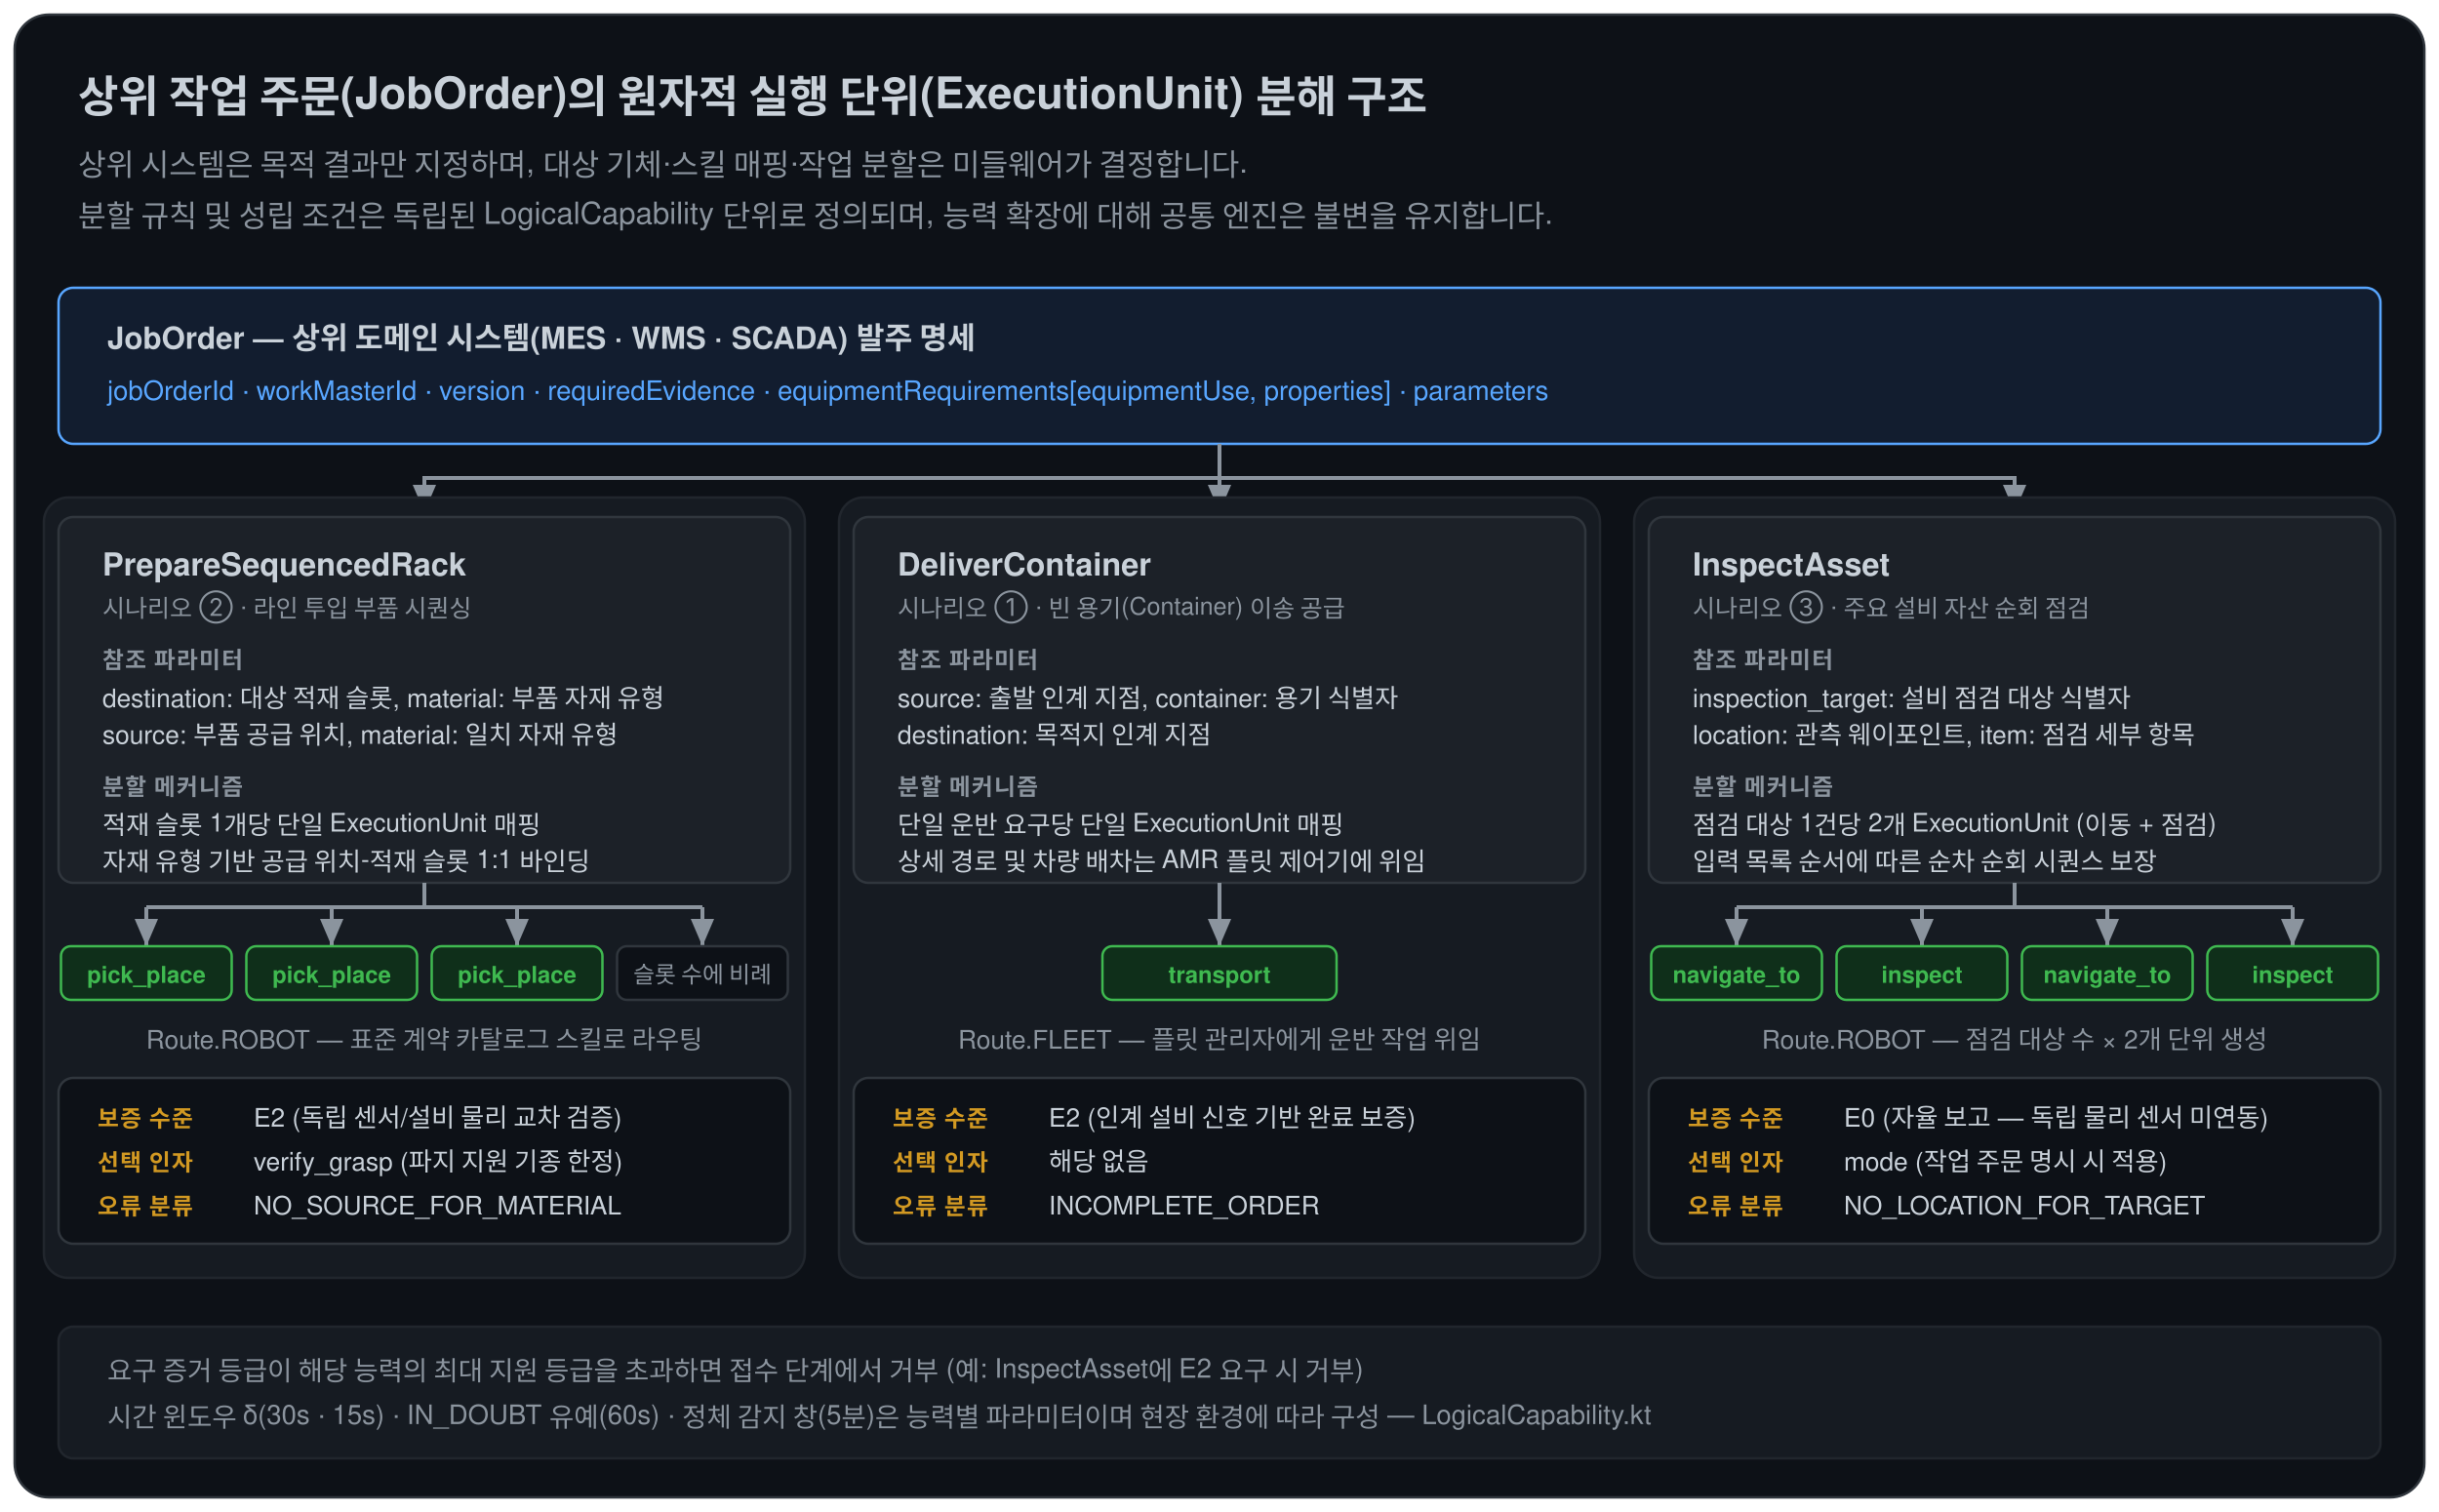
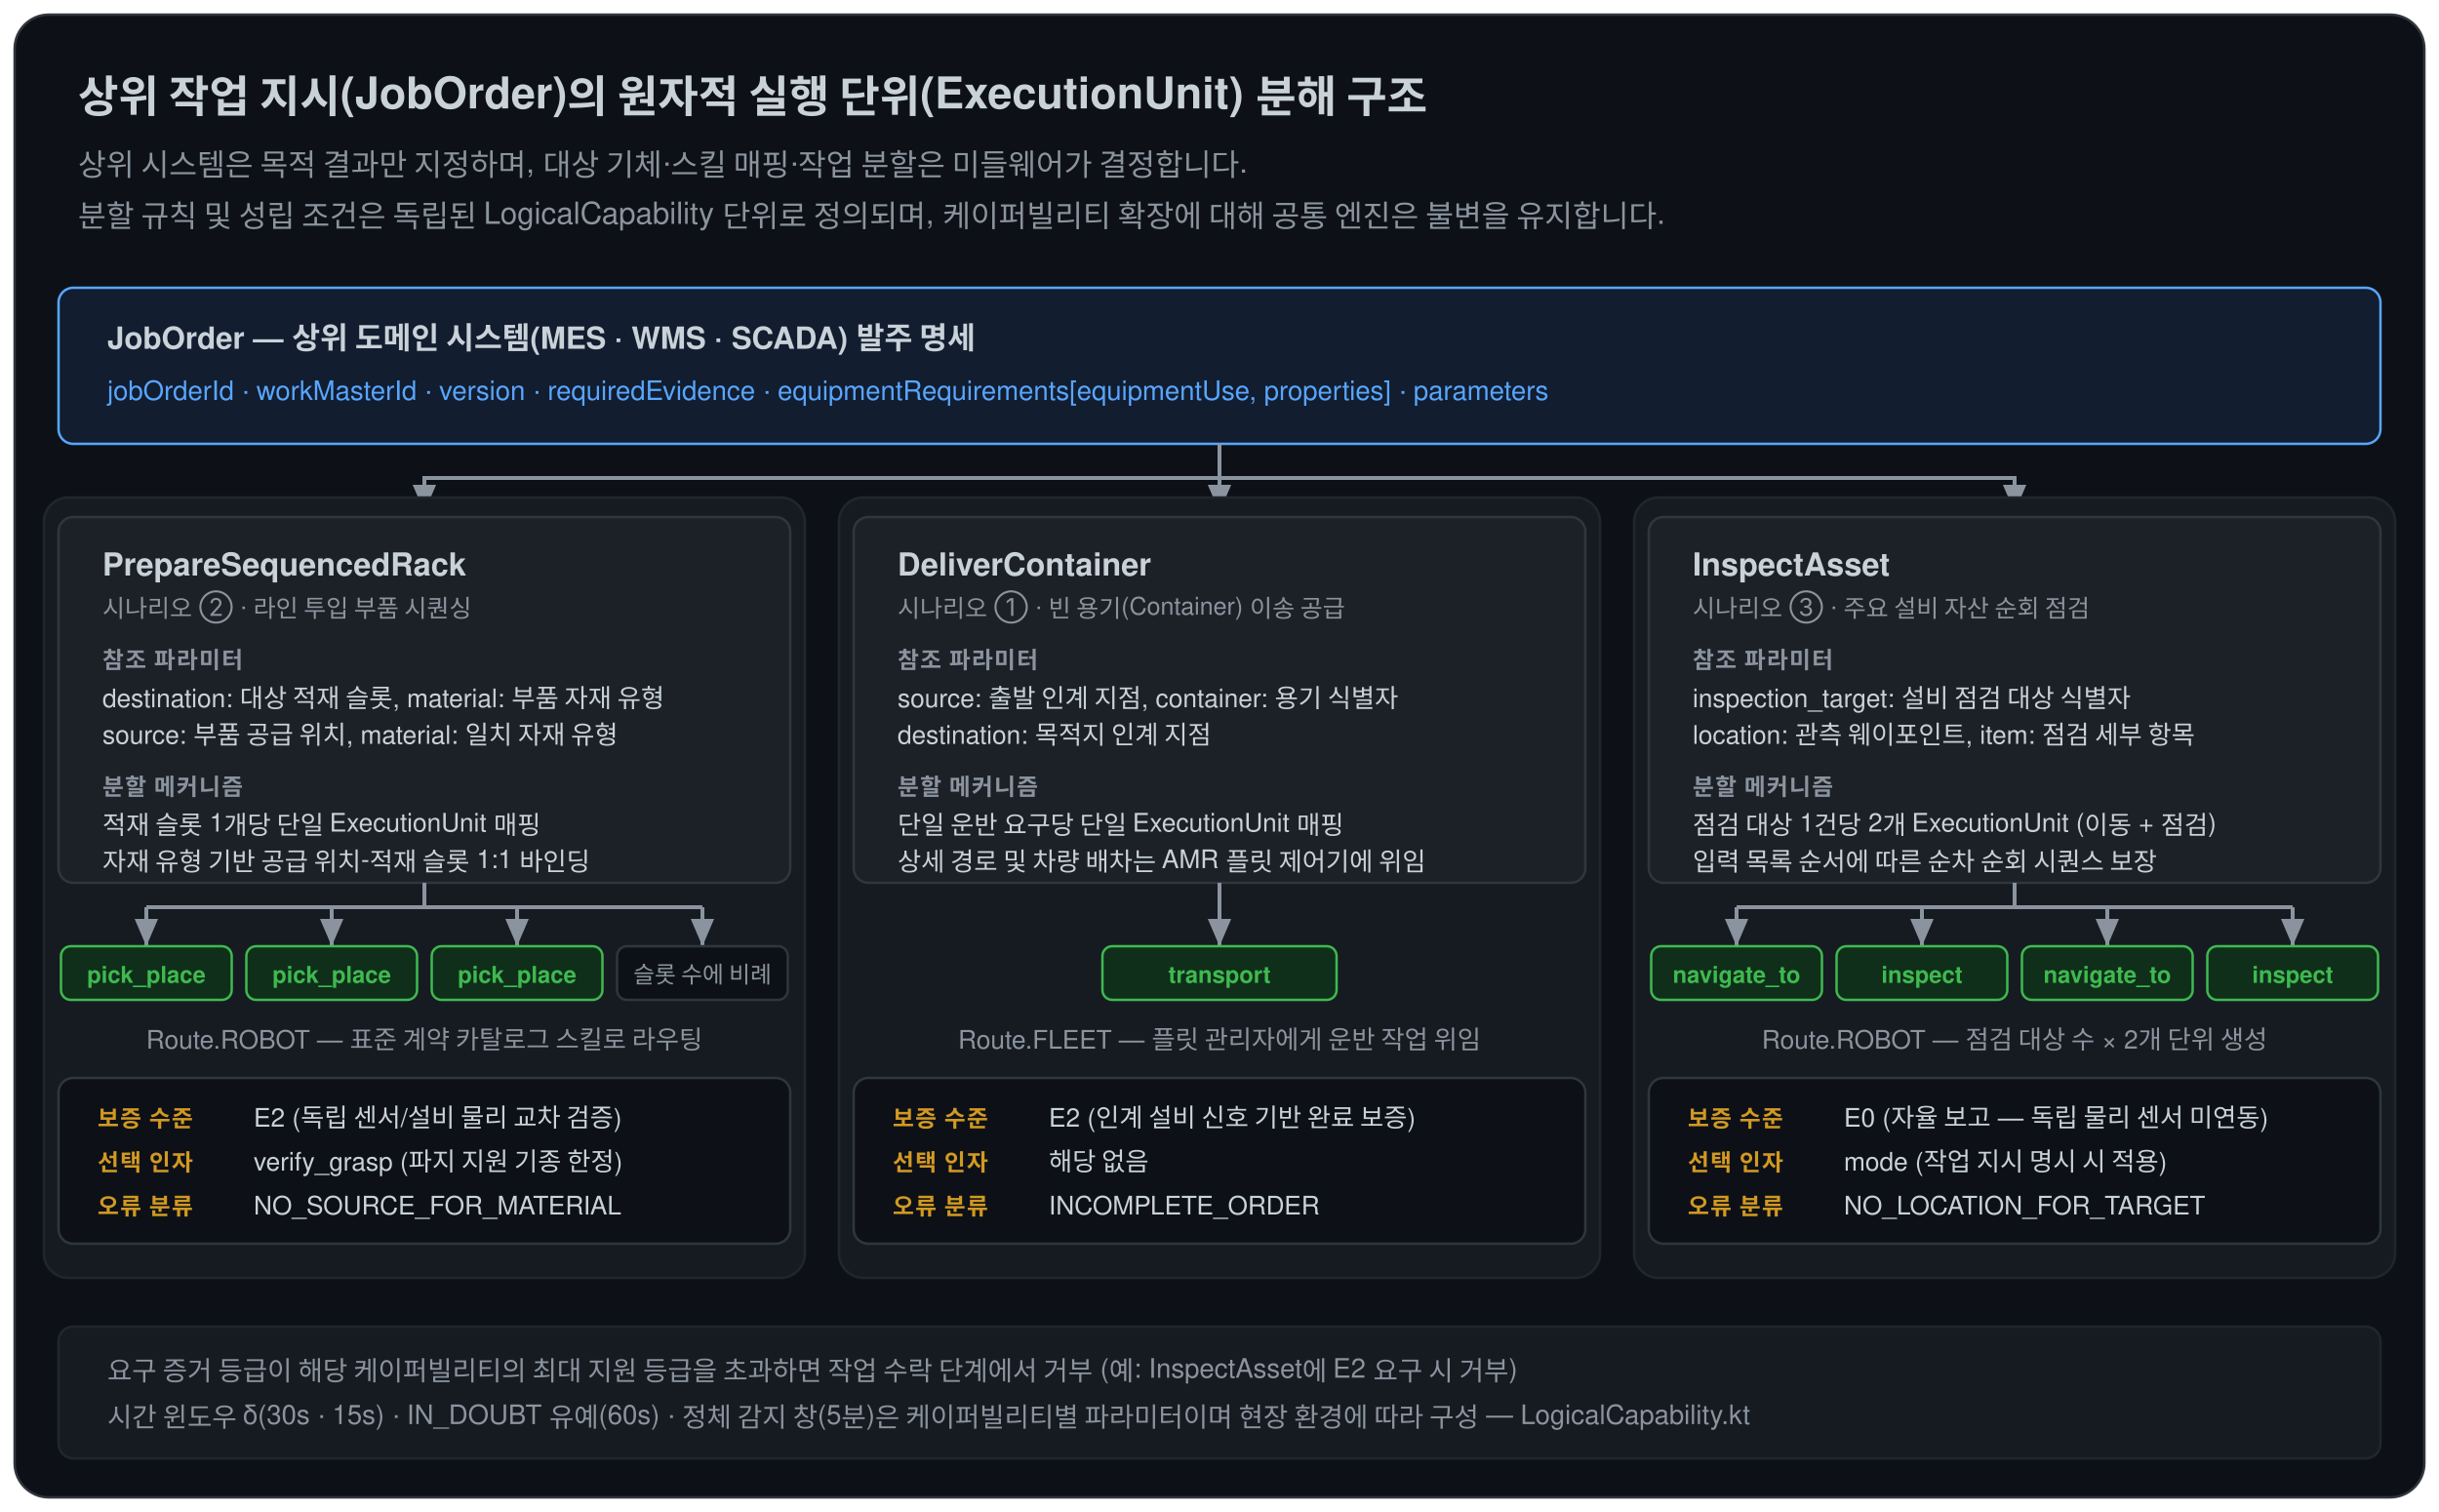
<svg xmlns="http://www.w3.org/2000/svg" width="1000" height="620" viewBox="0 0 1000 620" font-family="Malgun Gothic,Apple SD Gothic Neo,Noto Sans KR,Segoe UI,-apple-system,Helvetica,Arial,sans-serif">
  <defs>
    <marker id="am" markerWidth="9" markerHeight="9" refX="7" refY="3" orient="auto">
      <path d="M0,0 L7,3 L0,6 Z" fill="#8b949e" />
    </marker>
  </defs>
  <rect x="6" y="6" width="988" height="608" rx="14" fill="#0d1117" stroke="#30363d" />
-   <text x="32" y="46" font-size="18" font-weight="600" fill="#c9d1d9">상위 작업 주문(JobOrder)의 원자적 실행 단위(ExecutionUnit) 분해 구조</text>
+   <text x="32" y="46" font-size="18" font-weight="600" fill="#c9d1d9">상위 작업 지시(JobOrder)의 원자적 실행 단위(ExecutionUnit) 분해 구조</text>
  <text x="32" y="72" font-size="12.5" fill="#8b949e">상위 시스템은 목적 결과만 지정하며, 대상 기체·스킬 매핑·작업 분할은 미들웨어가 결정합니다.</text>
-   <text x="32" y="93" font-size="12.5" fill="#8b949e">분할 규칙 및 성립 조건은 독립된 LogicalCapability 단위로 정의되며, 능력 확장에 대해 공통 엔진은 불변을 유지합니다.</text>
+   <text x="32" y="93" font-size="12.5" fill="#8b949e">분할 규칙 및 성립 조건은 독립된 LogicalCapability 단위로 정의되며, 케이퍼빌리티 확장에 대해 공통 엔진은 불변을 유지합니다.</text>
  <rect x="24" y="118" width="952" height="64" rx="6" fill="#121d2f" stroke="#58a6ff" />
  <text x="44" y="143" font-size="12.5" font-weight="600" fill="#c9d1d9">JobOrder — 상위 도메인 시스템(MES · WMS · SCADA) 발주 명세</text>
  <text x="44" y="164" font-size="11" fill="#58a6ff">jobOrderId · workMasterId · version · requiredEvidence · equipmentRequirements[equipmentUse, properties] · parameters</text>
  <polyline points="500,182 500,196 174,196 174,210" fill="none" stroke="#8b949e" stroke-width="1.6" marker-end="url(#am)" />
  <polyline points="500,182 500,210" fill="none" stroke="#8b949e" stroke-width="1.6" marker-end="url(#am)" />
  <polyline points="500,182 500,196 826,196 826,210" fill="none" stroke="#8b949e" stroke-width="1.6" marker-end="url(#am)" />
  <rect x="18" y="204" width="312" height="320" rx="10" fill="#161b22" stroke="#21262d" />
  <rect x="24" y="212" width="300" height="150" rx="6" fill="#1c2128" stroke="#30363d" />
  <text x="42" y="236" font-size="13" font-weight="600" fill="#c9d1d9">PrepareSequencedRack</text>
  <text x="42" y="253" font-size="10" fill="#8b949e">시나리오 ② · 라인 투입 부품 시퀀싱</text>
  <text x="42" y="274" font-size="9.5" font-weight="700" letter-spacing="0.5" fill="#8b949e">참조 파라미터</text>
  <text x="42" y="290" font-size="10.5" fill="#c9d1d9">destination: 대상 적재 슬롯, material: 부품 자재 유형</text>
  <text x="42" y="305" font-size="10.5" fill="#c9d1d9">source: 부품 공급 위치, material: 일치 자재 유형</text>
  <text x="42" y="326" font-size="9.5" font-weight="700" letter-spacing="0.5" fill="#8b949e">분할 메커니즘</text>
  <text x="42" y="342" font-size="10.5" fill="#c9d1d9">적재 슬롯 1개당 단일 ExecutionUnit 매핑</text>
  <text x="42" y="357" font-size="10.5" fill="#c9d1d9">자재 유형 기반 공급 위치-적재 슬롯 1:1 바인딩</text>
  <polyline points="174,362 174,372 60,372 288,372" fill="none" stroke="#8b949e" stroke-width="1.6" />
  <polyline points="60,372 60,388" fill="none" stroke="#8b949e" stroke-width="1.6" marker-end="url(#am)" />
  <polyline points="136,372 136,388" fill="none" stroke="#8b949e" stroke-width="1.6" marker-end="url(#am)" />
  <polyline points="212,372 212,388" fill="none" stroke="#8b949e" stroke-width="1.6" marker-end="url(#am)" />
  <polyline points="288,372 288,388" fill="none" stroke="#8b949e" stroke-width="1.6" marker-end="url(#am)" />
  <rect x="25" y="388" width="70" height="22" rx="4" fill="#0f2f1a" stroke="#3fb950" />
  <text x="60" y="403" font-size="9.5" font-weight="600" text-anchor="middle" fill="#3fb950">pick_place</text>
  <rect x="101" y="388" width="70" height="22" rx="4" fill="#0f2f1a" stroke="#3fb950" />
  <text x="136" y="403" font-size="9.5" font-weight="600" text-anchor="middle" fill="#3fb950">pick_place</text>
  <rect x="177" y="388" width="70" height="22" rx="4" fill="#0f2f1a" stroke="#3fb950" />
  <text x="212" y="403" font-size="9.5" font-weight="600" text-anchor="middle" fill="#3fb950">pick_place</text>
  <rect x="253" y="388" width="70" height="22" rx="4" fill="#0d1117" stroke="#30363d" />
  <text x="288" y="403" font-size="9.5" text-anchor="middle" fill="#8b949e">슬롯 수에 비례</text>
  <text x="174" y="430" font-size="10.5" text-anchor="middle" fill="#8b949e">Route.ROBOT — 표준 계약 카탈로그 스킬로 라우팅</text>
  <rect x="24" y="442" width="300" height="68" rx="6" fill="#0d1117" stroke="#30363d" />
  <text x="40" y="462" font-size="9.5" font-weight="700" letter-spacing="0.5" fill="#d29922">보증 수준</text>
  <text x="104" y="462" font-size="10.5" fill="#c9d1d9">E2 (독립 센서/설비 물리 교차 검증)</text>
  <text x="40" y="480" font-size="9.5" font-weight="700" letter-spacing="0.5" fill="#d29922">선택 인자</text>
  <text x="104" y="480" font-size="10.5" fill="#c9d1d9">verify_grasp (파지 지원 기종 한정)</text>
  <text x="40" y="498" font-size="9.5" font-weight="700" letter-spacing="0.5" fill="#d29922">오류 분류</text>
  <text x="104" y="498" font-size="10.5" fill="#c9d1d9">NO_SOURCE_FOR_MATERIAL</text>
  <rect x="344" y="204" width="312" height="320" rx="10" fill="#161b22" stroke="#21262d" />
  <rect x="350" y="212" width="300" height="150" rx="6" fill="#1c2128" stroke="#30363d" />
  <text x="368" y="236" font-size="13" font-weight="600" fill="#c9d1d9">DeliverContainer</text>
  <text x="368" y="253" font-size="10" fill="#8b949e">시나리오 ① · 빈 용기(Container) 이송 공급</text>
  <text x="368" y="274" font-size="9.5" font-weight="700" letter-spacing="0.5" fill="#8b949e">참조 파라미터</text>
  <text x="368" y="290" font-size="10.5" fill="#c9d1d9">source: 출발 인계 지점, container: 용기 식별자</text>
  <text x="368" y="305" font-size="10.5" fill="#c9d1d9">destination: 목적지 인계 지점</text>
  <text x="368" y="326" font-size="9.5" font-weight="700" letter-spacing="0.5" fill="#8b949e">분할 메커니즘</text>
  <text x="368" y="342" font-size="10.5" fill="#c9d1d9">단일 운반 요구당 단일 ExecutionUnit 매핑</text>
  <text x="368" y="357" font-size="10.5" fill="#c9d1d9">상세 경로 및 차량 배차는 AMR 플릿 제어기에 위임</text>
  <polyline points="500,362 500,388" fill="none" stroke="#8b949e" stroke-width="1.6" marker-end="url(#am)" />
  <rect x="452" y="388" width="96" height="22" rx="4" fill="#0f2f1a" stroke="#3fb950" />
  <text x="500" y="403" font-size="9.5" font-weight="600" text-anchor="middle" fill="#3fb950">transport</text>
  <text x="500" y="430" font-size="10.5" text-anchor="middle" fill="#8b949e">Route.FLEET — 플릿 관리자에게 운반 작업 위임</text>
  <rect x="350" y="442" width="300" height="68" rx="6" fill="#0d1117" stroke="#30363d" />
  <text x="366" y="462" font-size="9.5" font-weight="700" letter-spacing="0.5" fill="#d29922">보증 수준</text>
  <text x="430" y="462" font-size="10.5" fill="#c9d1d9">E2 (인계 설비 신호 기반 완료 보증)</text>
  <text x="366" y="480" font-size="9.5" font-weight="700" letter-spacing="0.5" fill="#d29922">선택 인자</text>
  <text x="430" y="480" font-size="10.5" fill="#c9d1d9">해당 없음</text>
  <text x="366" y="498" font-size="9.5" font-weight="700" letter-spacing="0.5" fill="#d29922">오류 분류</text>
  <text x="430" y="498" font-size="10.5" fill="#c9d1d9">INCOMPLETE_ORDER</text>
  <rect x="670" y="204" width="312" height="320" rx="10" fill="#161b22" stroke="#21262d" />
  <rect x="676" y="212" width="300" height="150" rx="6" fill="#1c2128" stroke="#30363d" />
  <text x="694" y="236" font-size="13" font-weight="600" fill="#c9d1d9">InspectAsset</text>
  <text x="694" y="253" font-size="10" fill="#8b949e">시나리오 ③ · 주요 설비 자산 순회 점검</text>
  <text x="694" y="274" font-size="9.5" font-weight="700" letter-spacing="0.5" fill="#8b949e">참조 파라미터</text>
  <text x="694" y="290" font-size="10.5" fill="#c9d1d9">inspection_target: 설비 점검 대상 식별자</text>
  <text x="694" y="305" font-size="10.5" fill="#c9d1d9">location: 관측 웨이포인트, item: 점검 세부 항목</text>
  <text x="694" y="326" font-size="9.5" font-weight="700" letter-spacing="0.5" fill="#8b949e">분할 메커니즘</text>
  <text x="694" y="342" font-size="10.5" fill="#c9d1d9">점검 대상 1건당 2개 ExecutionUnit (이동 + 점검)</text>
  <text x="694" y="357" font-size="10.5" fill="#c9d1d9">입력 목록 순서에 따른 순차 순회 시퀀스 보장</text>
  <polyline points="826,362 826,372 712,372 940,372" fill="none" stroke="#8b949e" stroke-width="1.6" />
  <polyline points="712,372 712,388" fill="none" stroke="#8b949e" stroke-width="1.6" marker-end="url(#am)" />
  <polyline points="788,372 788,388" fill="none" stroke="#8b949e" stroke-width="1.6" marker-end="url(#am)" />
  <polyline points="864,372 864,388" fill="none" stroke="#8b949e" stroke-width="1.6" marker-end="url(#am)" />
  <polyline points="940,372 940,388" fill="none" stroke="#8b949e" stroke-width="1.6" marker-end="url(#am)" />
  <rect x="677" y="388" width="70" height="22" rx="4" fill="#0f2f1a" stroke="#3fb950" />
  <text x="712" y="403" font-size="9.5" font-weight="600" text-anchor="middle" fill="#3fb950">navigate_to</text>
  <rect x="753" y="388" width="70" height="22" rx="4" fill="#0f2f1a" stroke="#3fb950" />
  <text x="788" y="403" font-size="9.5" font-weight="600" text-anchor="middle" fill="#3fb950">inspect</text>
  <rect x="829" y="388" width="70" height="22" rx="4" fill="#0f2f1a" stroke="#3fb950" />
  <text x="864" y="403" font-size="9.5" font-weight="600" text-anchor="middle" fill="#3fb950">navigate_to</text>
  <rect x="905" y="388" width="70" height="22" rx="4" fill="#0f2f1a" stroke="#3fb950" />
  <text x="940" y="403" font-size="9.5" font-weight="600" text-anchor="middle" fill="#3fb950">inspect</text>
  <text x="826" y="430" font-size="10.5" text-anchor="middle" fill="#8b949e">Route.ROBOT — 점검 대상 수 × 2개 단위 생성</text>
  <rect x="676" y="442" width="300" height="68" rx="6" fill="#0d1117" stroke="#30363d" />
  <text x="692" y="462" font-size="9.5" font-weight="700" letter-spacing="0.5" fill="#d29922">보증 수준</text>
  <text x="756" y="462" font-size="10.5" fill="#c9d1d9">E0 (자율 보고 — 독립 물리 센서 미연동)</text>
  <text x="692" y="480" font-size="9.5" font-weight="700" letter-spacing="0.5" fill="#d29922">선택 인자</text>
-   <text x="756" y="480" font-size="10.5" fill="#c9d1d9">mode (작업 주문 명시 시 적용)</text>
+   <text x="756" y="480" font-size="10.5" fill="#c9d1d9">mode (작업 지시 명시 시 적용)</text>
  <text x="692" y="498" font-size="9.5" font-weight="700" letter-spacing="0.5" fill="#d29922">오류 분류</text>
  <text x="756" y="498" font-size="10.5" fill="#c9d1d9">NO_LOCATION_FOR_TARGET</text>
  <rect x="24" y="544" width="952" height="54" rx="6" fill="#161b22" stroke="#21262d" />
-   <text x="44" y="566" font-size="11" fill="#8b949e">요구 증거 등급이 해당 능력의 최대 지원 등급을 초과하면 접수 단계에서 거부 (예: InspectAsset에 E2 요구 시 거부)</text>
-   <text x="44" y="585" font-size="11" fill="#8b949e">시간 윈도우 δ(30s · 15s) · IN_DOUBT 유예(60s) · 정체 감지 창(5분)은 능력별 파라미터이며 현장 환경에 따라 구성 — LogicalCapability.kt</text>
+   <text x="44" y="566" font-size="11" fill="#8b949e">요구 증거 등급이 해당 케이퍼빌리티의 최대 지원 등급을 초과하면 작업 수락 단계에서 거부 (예: InspectAsset에 E2 요구 시 거부)</text>
+   <text x="44" y="585" font-size="11" fill="#8b949e">시간 윈도우 δ(30s · 15s) · IN_DOUBT 유예(60s) · 정체 감지 창(5분)은 케이퍼빌리티별 파라미터이며 현장 환경에 따라 구성 — LogicalCapability.kt</text>
</svg>
